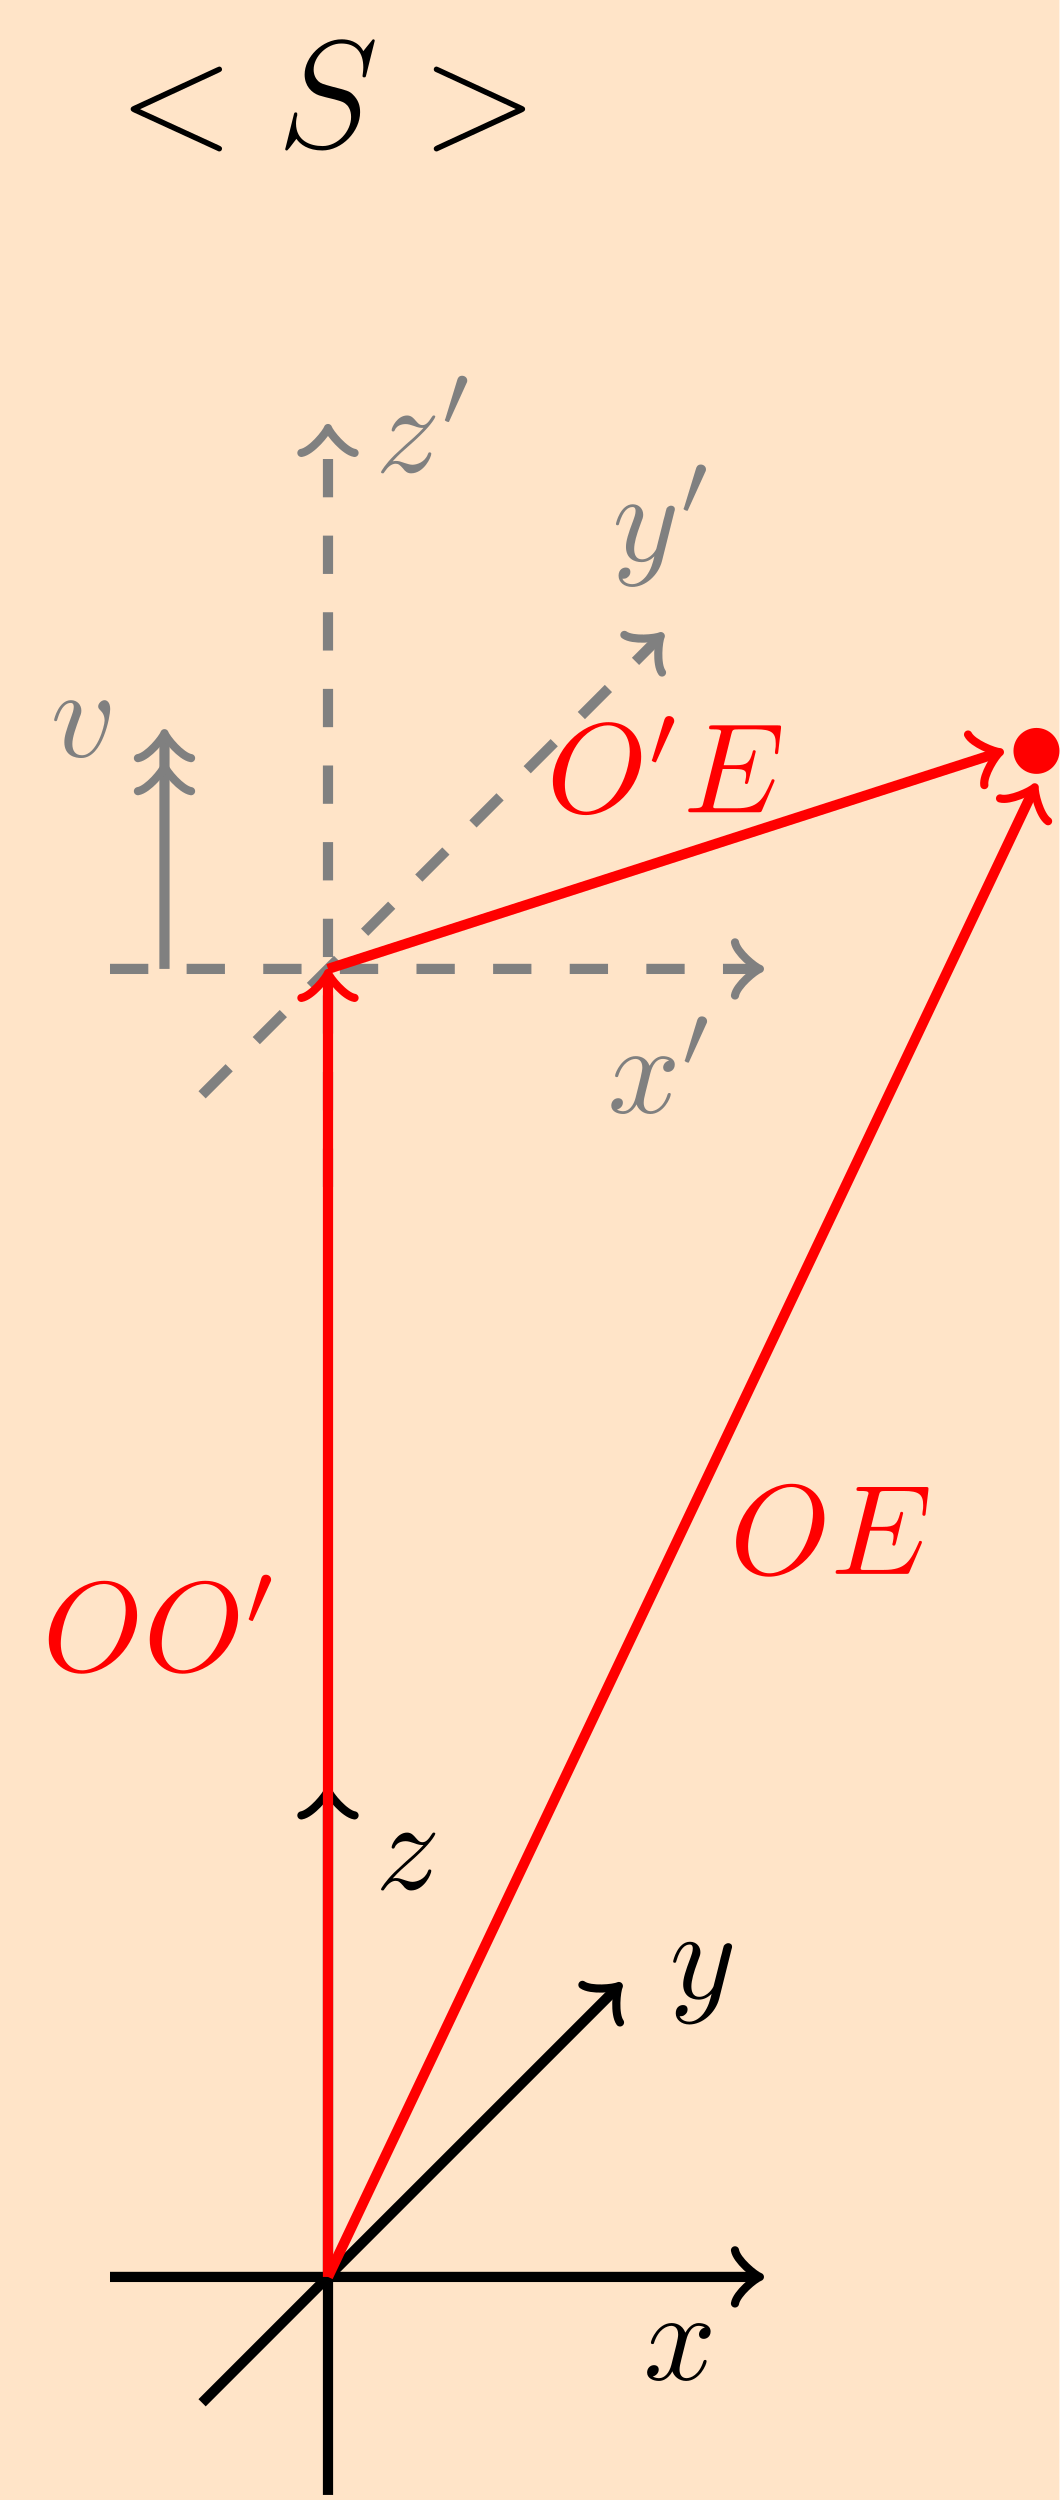
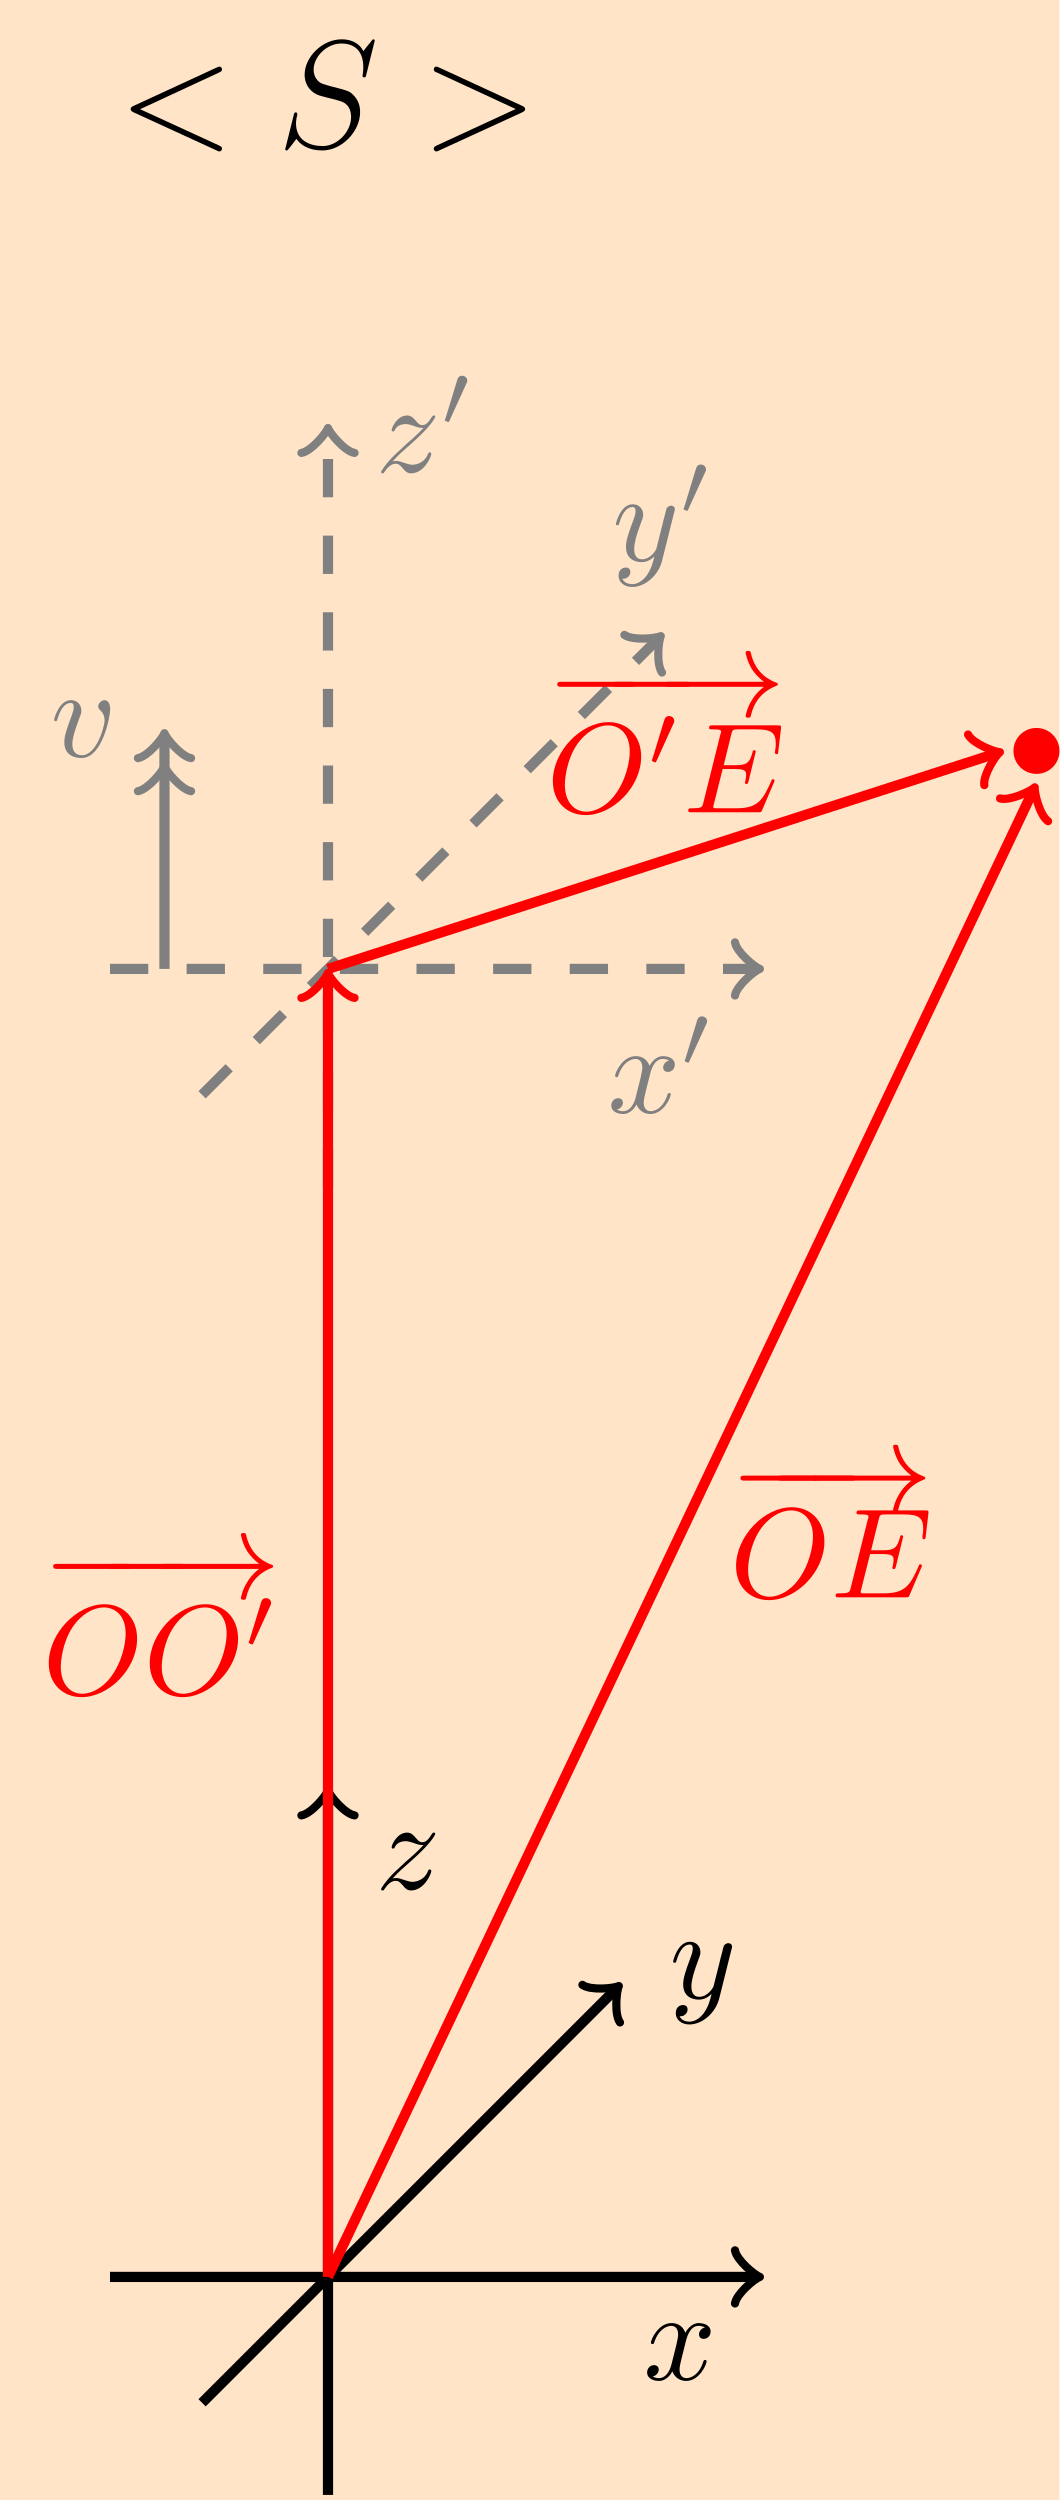
<svg xmlns="http://www.w3.org/2000/svg" xmlns:xlink="http://www.w3.org/1999/xlink" width="82.656pt" height="195.049pt" viewBox="0 0 82.656 195.049" version="1.1">
  <defs>
    <g>
      <symbol overflow="visible" id="glyph0-0">
        <path style="stroke:none;" d="" />
      </symbol>
      <symbol overflow="visible" id="glyph0-1">
        <path style="stroke:none;" d="M 7.875 -5.828 C 8.094 -5.922 8.109 -6 8.109 -6.078 C 8.109 -6.203 8.016 -6.297 7.891 -6.297 C 7.859 -6.297 7.859 -6.281 7.688 -6.219 L 1.219 -3.234 C 1 -3.141 0.984 -3.062 0.984 -2.984 C 0.984 -2.906 0.984 -2.828 1.219 -2.719 L 7.688 0.25 C 7.844 0.328 7.859 0.328 7.891 0.328 C 8.016 0.328 8.109 0.234 8.109 0.109 C 8.109 0.031 8.094 -0.047 7.875 -0.141 L 1.719 -2.969 Z M 7.875 -5.828 " />
      </symbol>
      <symbol overflow="visible" id="glyph0-2">
        <path style="stroke:none;" d="M 7.594 -8.312 C 7.594 -8.422 7.5 -8.422 7.484 -8.422 C 7.438 -8.422 7.422 -8.406 7.281 -8.219 C 7.203 -8.141 6.719 -7.516 6.703 -7.5 C 6.312 -8.281 5.516 -8.422 5.016 -8.422 C 3.5 -8.422 2.125 -7.031 2.125 -5.672 C 2.125 -4.781 2.672 -4.25 3.25 -4.047 C 3.375 -4 4.094 -3.812 4.453 -3.734 C 5.062 -3.562 5.219 -3.516 5.469 -3.25 C 5.516 -3.188 5.75 -2.922 5.75 -2.359 C 5.75 -1.25 4.719 -0.094 3.531 -0.094 C 2.547 -0.094 1.453 -0.516 1.453 -1.859 C 1.453 -2.078 1.5 -2.359 1.547 -2.484 C 1.547 -2.516 1.547 -2.578 1.547 -2.609 C 1.547 -2.656 1.531 -2.719 1.438 -2.719 C 1.328 -2.719 1.312 -2.688 1.266 -2.484 L 0.656 -0.031 C 0.656 -0.031 0.609 0.125 0.609 0.141 C 0.609 0.25 0.703 0.25 0.734 0.25 C 0.781 0.25 0.781 0.234 0.938 0.062 L 1.484 -0.656 C 1.766 -0.234 2.391 0.25 3.5 0.25 C 5.047 0.25 6.453 -1.25 6.453 -2.734 C 6.453 -3.234 6.328 -3.688 5.875 -4.125 C 5.625 -4.375 5.422 -4.438 4.312 -4.719 C 3.516 -4.938 3.406 -4.969 3.188 -5.156 C 2.984 -5.359 2.828 -5.656 2.828 -6.062 C 2.828 -7.062 3.844 -8.094 4.984 -8.094 C 6.156 -8.094 6.703 -7.375 6.703 -6.234 C 6.703 -5.922 6.641 -5.609 6.641 -5.562 C 6.641 -5.453 6.734 -5.453 6.781 -5.453 C 6.891 -5.453 6.891 -5.484 6.938 -5.672 Z M 7.594 -8.312 " />
      </symbol>
      <symbol overflow="visible" id="glyph0-3">
        <path style="stroke:none;" d="M 7.875 -2.719 C 8.109 -2.828 8.109 -2.906 8.109 -2.984 C 8.109 -3.062 8.094 -3.141 7.875 -3.234 L 1.406 -6.219 C 1.25 -6.281 1.234 -6.297 1.203 -6.297 C 1.062 -6.297 0.984 -6.188 0.984 -6.078 C 0.984 -5.938 1.078 -5.891 1.234 -5.828 L 7.375 -2.984 L 1.219 -0.141 C 0.984 -0.031 0.984 0.047 0.984 0.125 C 0.984 0.219 1.062 0.328 1.203 0.328 C 1.234 0.328 1.25 0.328 1.406 0.25 Z M 7.875 -2.719 " />
      </symbol>
      <symbol overflow="visible" id="glyph1-0">
        <path style="stroke:none;" d="" />
      </symbol>
      <symbol overflow="visible" id="glyph1-1">
        <path style="stroke:none;" d="M 3.328 -3.016 C 3.391 -3.266 3.625 -4.188 4.312 -4.188 C 4.359 -4.188 4.609 -4.188 4.812 -4.062 C 4.531 -4 4.344 -3.766 4.344 -3.516 C 4.344 -3.359 4.453 -3.172 4.719 -3.172 C 4.938 -3.172 5.25 -3.344 5.25 -3.75 C 5.25 -4.266 4.672 -4.406 4.328 -4.406 C 3.75 -4.406 3.406 -3.875 3.281 -3.656 C 3.031 -4.312 2.5 -4.406 2.203 -4.406 C 1.172 -4.406 0.594 -3.125 0.594 -2.875 C 0.594 -2.766 0.703 -2.766 0.719 -2.766 C 0.797 -2.766 0.828 -2.797 0.844 -2.875 C 1.188 -3.938 1.844 -4.188 2.188 -4.188 C 2.375 -4.188 2.719 -4.094 2.719 -3.516 C 2.719 -3.203 2.547 -2.547 2.188 -1.141 C 2.031 -0.531 1.672 -0.109 1.234 -0.109 C 1.172 -0.109 0.953 -0.109 0.734 -0.234 C 0.984 -0.297 1.203 -0.5 1.203 -0.781 C 1.203 -1.047 0.984 -1.125 0.844 -1.125 C 0.531 -1.125 0.297 -0.875 0.297 -0.547 C 0.297 -0.094 0.781 0.109 1.219 0.109 C 1.891 0.109 2.25 -0.594 2.266 -0.641 C 2.391 -0.281 2.75 0.109 3.344 0.109 C 4.375 0.109 4.938 -1.172 4.938 -1.422 C 4.938 -1.531 4.859 -1.531 4.828 -1.531 C 4.734 -1.531 4.719 -1.484 4.688 -1.422 C 4.359 -0.344 3.688 -0.109 3.375 -0.109 C 2.984 -0.109 2.828 -0.422 2.828 -0.766 C 2.828 -0.984 2.875 -1.203 2.984 -1.641 Z M 3.328 -3.016 " />
      </symbol>
      <symbol overflow="visible" id="glyph1-2">
        <path style="stroke:none;" d="M 1.328 -0.828 C 1.859 -1.406 2.156 -1.656 2.516 -1.969 C 2.516 -1.969 3.125 -2.5 3.484 -2.859 C 4.438 -3.781 4.656 -4.266 4.656 -4.312 C 4.656 -4.406 4.562 -4.406 4.547 -4.406 C 4.469 -4.406 4.453 -4.391 4.391 -4.297 C 4.094 -3.812 3.891 -3.656 3.656 -3.656 C 3.406 -3.656 3.297 -3.812 3.141 -3.984 C 2.953 -4.203 2.781 -4.406 2.453 -4.406 C 1.703 -4.406 1.25 -3.484 1.25 -3.266 C 1.25 -3.219 1.281 -3.156 1.359 -3.156 C 1.453 -3.156 1.469 -3.203 1.5 -3.266 C 1.688 -3.734 2.266 -3.734 2.344 -3.734 C 2.547 -3.734 2.734 -3.672 2.969 -3.594 C 3.375 -3.438 3.484 -3.438 3.734 -3.438 C 3.375 -3.016 2.547 -2.297 2.359 -2.141 L 1.453 -1.297 C 0.781 -0.625 0.422 -0.062 0.422 0.016 C 0.422 0.109 0.531 0.109 0.547 0.109 C 0.625 0.109 0.641 0.094 0.703 -0.016 C 0.938 -0.375 1.234 -0.641 1.562 -0.641 C 1.781 -0.641 1.891 -0.547 2.141 -0.266 C 2.297 -0.047 2.484 0.109 2.766 0.109 C 3.766 0.109 4.344 -1.156 4.344 -1.422 C 4.344 -1.469 4.297 -1.531 4.219 -1.531 C 4.125 -1.531 4.109 -1.469 4.078 -1.391 C 3.844 -0.75 3.203 -0.562 2.875 -0.562 C 2.688 -0.562 2.5 -0.625 2.297 -0.688 C 1.953 -0.812 1.797 -0.859 1.594 -0.859 C 1.578 -0.859 1.422 -0.859 1.328 -0.828 Z M 1.328 -0.828 " />
      </symbol>
      <symbol overflow="visible" id="glyph1-3">
        <path style="stroke:none;" d="M 4.844 -3.797 C 4.891 -3.938 4.891 -3.953 4.891 -4.031 C 4.891 -4.203 4.75 -4.297 4.594 -4.297 C 4.5 -4.297 4.344 -4.234 4.25 -4.094 C 4.234 -4.031 4.141 -3.734 4.109 -3.547 C 4.031 -3.297 3.969 -3.016 3.906 -2.75 L 3.453 -0.953 C 3.422 -0.812 2.984 -0.109 2.328 -0.109 C 1.828 -0.109 1.719 -0.547 1.719 -0.922 C 1.719 -1.375 1.891 -2 2.219 -2.875 C 2.375 -3.281 2.422 -3.391 2.422 -3.594 C 2.422 -4.031 2.109 -4.406 1.609 -4.406 C 0.656 -4.406 0.297 -2.953 0.297 -2.875 C 0.297 -2.766 0.391 -2.766 0.406 -2.766 C 0.516 -2.766 0.516 -2.797 0.562 -2.953 C 0.844 -3.891 1.234 -4.188 1.578 -4.188 C 1.656 -4.188 1.828 -4.188 1.828 -3.875 C 1.828 -3.625 1.719 -3.359 1.656 -3.172 C 1.25 -2.109 1.078 -1.547 1.078 -1.078 C 1.078 -0.188 1.703 0.109 2.297 0.109 C 2.688 0.109 3.016 -0.062 3.297 -0.344 C 3.172 0.172 3.047 0.672 2.656 1.203 C 2.391 1.531 2.016 1.828 1.562 1.828 C 1.422 1.828 0.969 1.797 0.797 1.406 C 0.953 1.406 1.094 1.406 1.219 1.281 C 1.328 1.203 1.422 1.062 1.422 0.875 C 1.422 0.562 1.156 0.531 1.062 0.531 C 0.828 0.531 0.5 0.688 0.5 1.172 C 0.5 1.672 0.938 2.047 1.562 2.047 C 2.578 2.047 3.609 1.141 3.891 0.016 Z M 4.844 -3.797 " />
      </symbol>
      <symbol overflow="visible" id="glyph1-4">
        <path style="stroke:none;" d="M 4.672 -3.703 C 4.672 -4.25 4.406 -4.406 4.234 -4.406 C 3.984 -4.406 3.734 -4.141 3.734 -3.922 C 3.734 -3.797 3.781 -3.734 3.891 -3.625 C 4.109 -3.422 4.234 -3.172 4.234 -2.812 C 4.234 -2.391 3.625 -0.109 2.469 -0.109 C 1.953 -0.109 1.719 -0.453 1.719 -0.984 C 1.719 -1.531 2 -2.266 2.297 -3.094 C 2.375 -3.266 2.422 -3.406 2.422 -3.594 C 2.422 -4.031 2.109 -4.406 1.609 -4.406 C 0.672 -4.406 0.297 -2.953 0.297 -2.875 C 0.297 -2.766 0.391 -2.766 0.406 -2.766 C 0.516 -2.766 0.516 -2.797 0.562 -2.953 C 0.859 -3.953 1.281 -4.188 1.578 -4.188 C 1.656 -4.188 1.828 -4.188 1.828 -3.875 C 1.828 -3.625 1.719 -3.344 1.656 -3.172 C 1.219 -2.016 1.094 -1.562 1.094 -1.125 C 1.094 -0.047 1.969 0.109 2.422 0.109 C 4.094 0.109 4.672 -3.188 4.672 -3.703 Z M 4.672 -3.703 " />
      </symbol>
      <symbol overflow="visible" id="glyph1-5">
        <path style="stroke:none;" d="M 7.375 -4.344 C 7.375 -5.953 6.312 -7.031 4.828 -7.031 C 2.688 -7.031 0.484 -4.766 0.484 -2.438 C 0.484 -0.781 1.609 0.219 3.047 0.219 C 5.156 0.219 7.375 -1.969 7.375 -4.344 Z M 3.094 -0.047 C 2.109 -0.047 1.422 -0.844 1.422 -2.156 C 1.422 -2.609 1.562 -4.062 2.328 -5.219 C 3.016 -6.266 3.984 -6.781 4.781 -6.781 C 5.594 -6.781 6.484 -6.219 6.484 -4.734 C 6.484 -4.016 6.219 -2.469 5.234 -1.234 C 4.75 -0.625 3.938 -0.047 3.094 -0.047 Z M 3.094 -0.047 " />
      </symbol>
      <symbol overflow="visible" id="glyph1-6">
        <path style="stroke:none;" d="M 7.062 -2.328 C 7.078 -2.375 7.109 -2.438 7.109 -2.469 C 7.109 -2.469 7.109 -2.578 6.984 -2.578 C 6.891 -2.578 6.875 -2.516 6.859 -2.453 C 6.203 -0.984 5.844 -0.312 4.141 -0.312 L 2.688 -0.312 C 2.547 -0.312 2.516 -0.312 2.469 -0.312 C 2.359 -0.328 2.328 -0.344 2.328 -0.422 C 2.328 -0.453 2.328 -0.469 2.375 -0.641 L 3.062 -3.375 L 4.047 -3.375 C 4.891 -3.375 4.891 -3.156 4.891 -2.906 C 4.891 -2.844 4.891 -2.719 4.828 -2.422 C 4.812 -2.375 4.797 -2.344 4.797 -2.312 C 4.797 -2.266 4.828 -2.203 4.922 -2.203 C 5 -2.203 5.031 -2.25 5.078 -2.406 L 5.641 -4.734 C 5.641 -4.797 5.594 -4.844 5.516 -4.844 C 5.438 -4.844 5.406 -4.781 5.391 -4.672 C 5.172 -3.906 5 -3.672 4.078 -3.672 L 3.141 -3.672 L 3.734 -6.078 C 3.828 -6.438 3.844 -6.469 4.281 -6.469 L 5.688 -6.469 C 6.891 -6.469 7.203 -6.188 7.203 -5.359 C 7.203 -5.125 7.203 -5.109 7.156 -4.828 C 7.156 -4.781 7.141 -4.703 7.141 -4.656 C 7.141 -4.609 7.172 -4.531 7.266 -4.531 C 7.375 -4.531 7.391 -4.594 7.406 -4.781 L 7.609 -6.516 C 7.641 -6.781 7.594 -6.781 7.344 -6.781 L 2.297 -6.781 C 2.109 -6.781 2 -6.781 2 -6.578 C 2 -6.469 2.094 -6.469 2.281 -6.469 C 2.656 -6.469 2.938 -6.469 2.938 -6.297 C 2.938 -6.25 2.938 -6.234 2.875 -6.047 L 1.562 -0.781 C 1.469 -0.391 1.453 -0.312 0.656 -0.312 C 0.484 -0.312 0.375 -0.312 0.375 -0.125 C 0.375 0 0.469 0 0.656 0 L 5.828 0 C 6.062 0 6.078 -0.016 6.141 -0.172 Z M 7.062 -2.328 " />
      </symbol>
      <symbol overflow="visible" id="glyph2-0">
        <path style="stroke:none;" d="" />
      </symbol>
      <symbol overflow="visible" id="glyph2-1">
        <path style="stroke:none;" d="M 2.016 -3.297 C 2.078 -3.406 2.078 -3.469 2.078 -3.516 C 2.078 -3.734 1.891 -3.891 1.672 -3.891 C 1.406 -3.891 1.328 -3.672 1.297 -3.562 L 0.375 -0.547 C 0.359 -0.531 0.328 -0.453 0.328 -0.438 C 0.328 -0.359 0.547 -0.281 0.609 -0.281 C 0.656 -0.281 0.656 -0.297 0.703 -0.406 Z M 2.016 -3.297 " />
+       </symbol>
+       <symbol overflow="visible" id="glyph3-0">
+         <path style="stroke:none;" d="" />
+       </symbol>
+       <symbol overflow="visible" id="glyph3-1">
+         <path style="stroke:none;" d="M 6.562 -2.297 C 6.734 -2.297 6.922 -2.297 6.922 -2.5 C 6.922 -2.688 6.734 -2.688 6.562 -2.688 L 1.172 -2.688 C 1 -2.688 0.828 -2.688 0.828 -2.5 C 0.828 -2.297 1 -2.297 1.172 -2.297 Z M 6.562 -2.297 " />
+       </symbol>
+       <symbol overflow="visible" id="glyph3-2">
+         <path style="stroke:none;" d="M 8.312 -2.297 C 7.766 -1.875 7.5 -1.469 7.422 -1.328 C 6.969 -0.641 6.891 -0.016 6.891 -0.016 C 6.891 0.109 7.016 0.109 7.094 0.109 C 7.25 0.109 7.266 0.094 7.312 -0.094 C 7.531 -1.062 8.125 -1.906 9.25 -2.359 C 9.375 -2.406 9.406 -2.422 9.406 -2.5 C 9.406 -2.562 9.344 -2.594 9.328 -2.609 C 8.875 -2.766 7.672 -3.266 7.297 -4.938 C 7.266 -5.062 7.25 -5.094 7.094 -5.094 C 7.016 -5.094 6.891 -5.094 6.891 -4.969 C 6.891 -4.953 6.984 -4.328 7.391 -3.656 C 7.594 -3.359 7.891 -3.016 8.312 -2.688 L 0.906 -2.688 C 0.734 -2.688 0.547 -2.688 0.547 -2.5 C 0.547 -2.297 0.734 -2.297 0.906 -2.297 Z M 8.312 -2.297 " />
      </symbol>
    </g>
    <clipPath id="clip1">
      <path d="M 25 139 L 26 139 L 26 195.051 L 25 195.051 Z M 25 139 " />
    </clipPath>
    <clipPath id="clip2">
      <path d="M 4 143 L 60 143 L 60 195.051 L 4 195.051 Z M 4 143 " />
    </clipPath>
    <clipPath id="clip3">
      <path d="M 79 56 L 82.656 56 L 82.656 61 L 79 61 Z M 79 56 " />
    </clipPath>
    <clipPath id="clip4">
      <path d="M 14 50 L 82.656 50 L 82.656 189 L 14 189 Z M 14 50 " />
    </clipPath>
    <clipPath id="clip5">
      <path d="M 77 61 L 82.656 61 L 82.656 65 L 77 65 Z M 77 61 " />
    </clipPath>
    <clipPath id="clip6">
      <path d="M 14 47 L 82.656 47 L 82.656 87 L 14 87 Z M 14 47 " />
    </clipPath>
  </defs>
  <g id="surface1">
    <path style=" stroke:none;fill-rule:nonzero;fill:rgb(100%,89.412%,78.432%);fill-opacity:1;" d="M 0 195.051 L 82.656 195.051 L 82.656 0 L 0 0 Z M 0 195.051 " />
    <g style="fill:rgb(0%,0%,0%);fill-opacity:1;">
      <use xlink:href="#glyph0-1" x="9.213" y="11.489" />
    </g>
    <g style="fill:rgb(0%,0%,0%);fill-opacity:1;">
      <use xlink:href="#glyph0-2" x="21.642" y="11.489" />
    </g>
    <g style="fill:rgb(0%,0%,0%);fill-opacity:1;">
      <use xlink:href="#glyph0-3" x="32.858" y="11.489" />
    </g>
    <path style="fill:none;stroke-width:0.797;stroke-linecap:butt;stroke-linejoin:miter;stroke:rgb(0%,0%,0%);stroke-opacity:1;stroke-miterlimit:10;" d="M 127.562 -0.002 L 177.878 -0.002 " transform="matrix(1,0,0,-1,-118.98,177.643)" />
    <path style="fill:none;stroke-width:0.638;stroke-linecap:round;stroke-linejoin:round;stroke:rgb(0%,0%,0%);stroke-opacity:1;stroke-miterlimit:10;" d="M -1.554 2.073 C -1.425 1.295 0 0.131 0.387 -0.002 C 0 -0.13 -1.425 -1.294 -1.554 -2.072 " transform="matrix(1,0,0,-1,58.89804,177.643)" />
    <g style="fill:rgb(0%,0%,0%);fill-opacity:1;">
      <use xlink:href="#glyph1-1" x="50.19" y="185.651" />
    </g>
    <g clip-path="url(#clip1)" clip-rule="nonzero">
      <path style="fill:none;stroke-width:0.797;stroke-linecap:butt;stroke-linejoin:miter;stroke:rgb(0%,0%,0%);stroke-opacity:1;stroke-miterlimit:10;" d="M 144.57 -17.009 L 144.57 37.561 " transform="matrix(1,0,0,-1,-118.98,177.643)" />
    </g>
    <path style="fill:none;stroke-width:0.638;stroke-linecap:round;stroke-linejoin:round;stroke:rgb(0%,0%,0%);stroke-opacity:1;stroke-miterlimit:10;" d="M -1.554 2.073 C -1.425 1.295 0 0.131 0.387 -0.001 C 0 -0.13 -1.425 -1.294 -1.554 -2.072 " transform="matrix(0,-1,-1,0,25.58844,140.0825)" />
    <g style="fill:rgb(0%,0%,0%);fill-opacity:1;">
      <use xlink:href="#glyph1-2" x="29.306" y="147.384" />
    </g>
    <g clip-path="url(#clip2)" clip-rule="nonzero">
      <path style="fill:none;stroke-width:0.797;stroke-linecap:butt;stroke-linejoin:miter;stroke:rgb(0%,0%,0%);stroke-opacity:1;stroke-miterlimit:10;" d="M 134.746 -9.822 L 166.988 22.416 " transform="matrix(1,0,0,-1,-118.98,177.643)" />
    </g>
    <path style="fill:none;stroke-width:0.638;stroke-linecap:round;stroke-linejoin:round;stroke:rgb(0%,0%,0%);stroke-opacity:1;stroke-miterlimit:10;" d="M -1.555 2.072 C -1.425 1.296 0 0.131 0.39 0.001 C 0 -0.129 -1.425 -1.295 -1.555 -2.071 " transform="matrix(0.7071,-0.7071,-0.7071,-0.7071,48.00619,155.2253)" />
    <g style="fill:rgb(0%,0%,0%);fill-opacity:1;">
      <use xlink:href="#glyph1-3" x="52.223" y="155.901" />
    </g>
    <path style="fill:none;stroke-width:0.797;stroke-linecap:butt;stroke-linejoin:miter;stroke:rgb(50%,50%,50%);stroke-opacity:1;stroke-dasharray:2.989,2.989;stroke-miterlimit:10;" d="M 127.562 102.049 L 177.878 102.049 " transform="matrix(1,0,0,-1,-118.98,177.643)" />
    <path style="fill:none;stroke-width:0.638;stroke-linecap:round;stroke-linejoin:round;stroke:rgb(50%,50%,50%);stroke-opacity:1;stroke-miterlimit:10;" d="M -1.554 2.071 C -1.425 1.294 0 0.13 0.387 0.001 C 0 -0.128 -1.425 -1.296 -1.554 -2.073 " transform="matrix(1,0,0,-1,58.89804,75.59475)" />
    <g style="fill:rgb(50%,50%,50%);fill-opacity:1;">
      <use xlink:href="#glyph1-1" x="47.395" y="86.805" />
    </g>
    <g style="fill:rgb(50%,50%,50%);fill-opacity:1;">
      <use xlink:href="#glyph2-1" x="53.089" y="83.189" />
    </g>
    <path style="fill:none;stroke-width:0.797;stroke-linecap:butt;stroke-linejoin:miter;stroke:rgb(50%,50%,50%);stroke-opacity:1;stroke-dasharray:2.989,2.989;stroke-miterlimit:10;" d="M 144.57 85.041 L 144.57 143.862 " transform="matrix(1,0,0,-1,-118.98,177.643)" />
    <path style="fill:none;stroke-width:0.638;stroke-linecap:round;stroke-linejoin:round;stroke:rgb(50%,50%,50%);stroke-opacity:1;stroke-miterlimit:10;" d="M -1.554 2.073 C -1.425 1.295 0.001 0.131 0.387 -0.001 C 0.001 -0.13 -1.425 -1.294 -1.554 -2.072 " transform="matrix(0,-1,-1,0,25.58844,33.78193)" />
    <g style="fill:rgb(50%,50%,50%);fill-opacity:1;">
      <use xlink:href="#glyph1-2" x="29.306" y="36.821" />
    </g>
    <g style="fill:rgb(50%,50%,50%);fill-opacity:1;">
      <use xlink:href="#glyph2-1" x="34.377" y="33.206" />
    </g>
    <path style="fill:none;stroke-width:0.797;stroke-linecap:butt;stroke-linejoin:miter;stroke:rgb(50%,50%,50%);stroke-opacity:1;stroke-dasharray:2.989,2.989;stroke-miterlimit:10;" d="M 134.746 92.225 L 170.261 127.741 " transform="matrix(1,0,0,-1,-118.98,177.643)" />
    <path style="fill:none;stroke-width:0.638;stroke-linecap:round;stroke-linejoin:round;stroke:rgb(50%,50%,50%);stroke-opacity:1;stroke-miterlimit:10;" d="M -1.554 2.074 C -1.427 1.295 -0.002 0.13 0.388 -0 C -0.002 -0.13 -1.424 -1.293 -1.554 -2.075 " transform="matrix(0.7071,-0.7071,-0.7071,-0.7071,51.28038,49.90283)" />
    <g style="fill:rgb(50%,50%,50%);fill-opacity:1;">
      <use xlink:href="#glyph1-3" x="47.76" y="43.748" />
    </g>
    <g style="fill:rgb(50%,50%,50%);fill-opacity:1;">
      <use xlink:href="#glyph2-1" x="53.002" y="40.133" />
    </g>
    <path style="fill:none;stroke-width:0.797;stroke-linecap:butt;stroke-linejoin:miter;stroke:rgb(50%,50%,50%);stroke-opacity:1;stroke-miterlimit:10;" d="M 131.812 102.049 L 131.812 120.049 " transform="matrix(1,0,0,-1,-118.98,177.643)" />
    <path style="fill:none;stroke-width:0.638;stroke-linecap:round;stroke-linejoin:round;stroke:rgb(50%,50%,50%);stroke-opacity:1;stroke-miterlimit:10;" d="M -1.553 2.071 C -1.424 1.294 0.002 0.13 0.388 0.001 C 0.002 -0.128 -1.424 -1.296 -1.553 -2.073 " transform="matrix(0,-1,-1,0,12.83291,60.1735)" />
    <path style="fill:none;stroke-width:0.638;stroke-linecap:round;stroke-linejoin:round;stroke:rgb(50%,50%,50%);stroke-opacity:1;stroke-miterlimit:10;" d="M -1.555 2.071 C -1.426 1.294 -0.001 0.13 0.39 0.001 C -0.001 -0.128 -1.426 -1.296 -1.555 -2.073 " transform="matrix(0,-1,-1,0,12.83291,57.59315)" />
    <g style="fill:rgb(50%,50%,50%);fill-opacity:1;">
      <use xlink:href="#glyph1-4" x="3.926" y="59.032" />
    </g>
    <g clip-path="url(#clip3)" clip-rule="nonzero">
      <path style=" stroke:none;fill-rule:nonzero;fill:rgb(100%,0%,0%);fill-opacity:1;" d="M 82.66 58.586 C 82.66 57.598 81.855 56.793 80.867 56.793 C 79.875 56.793 79.07 57.598 79.07 58.586 C 79.07 59.578 79.875 60.379 80.867 60.379 C 81.855 60.379 82.66 59.578 82.66 58.586 Z M 82.66 58.586 " />
    </g>
    <g clip-path="url(#clip4)" clip-rule="nonzero">
      <path style="fill:none;stroke-width:0.797;stroke-linecap:butt;stroke-linejoin:miter;stroke:rgb(100%,0%,0%);stroke-opacity:1;stroke-miterlimit:10;" d="M 144.57 -0.002 L 199.542 115.866 " transform="matrix(1,0,0,-1,-118.98,177.643)" />
    </g>
    <g clip-path="url(#clip5)" clip-rule="nonzero">
      <path style="fill:none;stroke-width:0.638;stroke-linecap:round;stroke-linejoin:round;stroke:rgb(100%,0%,0%);stroke-opacity:1;stroke-miterlimit:10;" d="M -1.554 2.073 C -1.424 1.296 -0.001 0.129 0.389 -0.001 C 0.001 -0.13 -1.427 -1.295 -1.554 -2.074 " transform="matrix(0.42863,-0.90343,-0.90343,-0.42863,80.56231,61.77708)" />
    </g>
    <g style="fill:rgb(100%,0%,0%);fill-opacity:1;">
-       <use xlink:href="#glyph1-5" x="56.944" y="122.795" />
+       <use xlink:href="#glyph3-1" x="56.944" y="117.815" />
    </g>
    <g style="fill:rgb(100%,0%,0%);fill-opacity:1;">
-       <use xlink:href="#glyph1-6" x="64.822" y="122.795" />
+       <use xlink:href="#glyph3-1" x="59.861" y="117.815" />
+     </g>
+     <g style="fill:rgb(100%,0%,0%);fill-opacity:1;">
+       <use xlink:href="#glyph3-2" x="62.788" y="117.815" />
+     </g>
+     <g style="fill:rgb(100%,0%,0%);fill-opacity:1;">
+       <use xlink:href="#glyph1-5" x="56.944" y="124.623" />
+     </g>
+     <g style="fill:rgb(100%,0%,0%);fill-opacity:1;">
+       <use xlink:href="#glyph1-6" x="64.822" y="124.623" />
    </g>
    <path style="fill:none;stroke-width:0.797;stroke-linecap:butt;stroke-linejoin:miter;stroke:rgb(100%,0%,0%);stroke-opacity:1;stroke-miterlimit:10;" d="M 144.57 -0.002 L 144.57 101.342 " transform="matrix(1,0,0,-1,-118.98,177.643)" />
    <path style="fill:none;stroke-width:0.638;stroke-linecap:round;stroke-linejoin:round;stroke:rgb(100%,0%,0%);stroke-opacity:1;stroke-miterlimit:10;" d="M -1.553 2.073 C -1.424 1.295 0.001 0.131 0.388 -0.001 C 0.001 -0.13 -1.424 -1.294 -1.553 -2.072 " transform="matrix(0,-1,-1,0,25.58844,76.30212)" />
    <g style="fill:rgb(100%,0%,0%);fill-opacity:1;">
-       <use xlink:href="#glyph1-5" x="3.321" y="130.364" />
+       <use xlink:href="#glyph3-1" x="3.321" y="124.702" />
    </g>
    <g style="fill:rgb(100%,0%,0%);fill-opacity:1;">
-       <use xlink:href="#glyph1-5" x="11.199" y="130.364" />
+       <use xlink:href="#glyph3-1" x="7.613" y="124.702" />
    </g>
    <g style="fill:rgb(100%,0%,0%);fill-opacity:1;">
-       <use xlink:href="#glyph2-1" x="19.073" y="126.749" />
+       <use xlink:href="#glyph3-2" x="11.905" y="124.702" />
+     </g>
+     <g style="fill:rgb(100%,0%,0%);fill-opacity:1;">
+       <use xlink:href="#glyph1-5" x="3.321" y="132.192" />
+     </g>
+     <g style="fill:rgb(100%,0%,0%);fill-opacity:1;">
+       <use xlink:href="#glyph1-5" x="11.199" y="132.192" />
+     </g>
+     <g style="fill:rgb(100%,0%,0%);fill-opacity:1;">
+       <use xlink:href="#glyph2-1" x="19.073" y="128.577" />
    </g>
    <g clip-path="url(#clip6)" clip-rule="nonzero">
      <path style="fill:none;stroke-width:0.797;stroke-linecap:butt;stroke-linejoin:miter;stroke:rgb(100%,0%,0%);stroke-opacity:1;stroke-miterlimit:10;" d="M 144.57 102.049 L 196.621 118.838 " transform="matrix(1,0,0,-1,-118.98,177.643)" />
    </g>
    <path style="fill:none;stroke-width:0.638;stroke-linecap:round;stroke-linejoin:round;stroke:rgb(100%,0%,0%);stroke-opacity:1;stroke-miterlimit:10;" d="M -1.553 2.072 C -1.425 1.296 0 0.131 0.39 0.001 C -0.001 -0.128 -1.424 -1.294 -1.556 -2.072 " transform="matrix(0.95168,-0.30698,-0.30698,-0.95168,77.6412,58.80409)" />
+     <g style="fill:rgb(100%,0%,0%);fill-opacity:1;">
+       <use xlink:href="#glyph3-1" x="42.649" y="55.883" />
+     </g>
+     <g style="fill:rgb(100%,0%,0%);fill-opacity:1;">
+       <use xlink:href="#glyph3-1" x="46.971" y="55.883" />
+     </g>
+     <g style="fill:rgb(100%,0%,0%);fill-opacity:1;">
+       <use xlink:href="#glyph3-2" x="51.283" y="55.883" />
+     </g>
    <g style="fill:rgb(100%,0%,0%);fill-opacity:1;">
      <use xlink:href="#glyph1-5" x="42.649" y="63.373" />
    </g>
    <g style="fill:rgb(100%,0%,0%);fill-opacity:1;">
      <use xlink:href="#glyph2-1" x="50.525" y="59.758" />
    </g>
    <g style="fill:rgb(100%,0%,0%);fill-opacity:1;">
      <use xlink:href="#glyph1-6" x="53.321" y="63.373" />
    </g>
  </g>
</svg>
